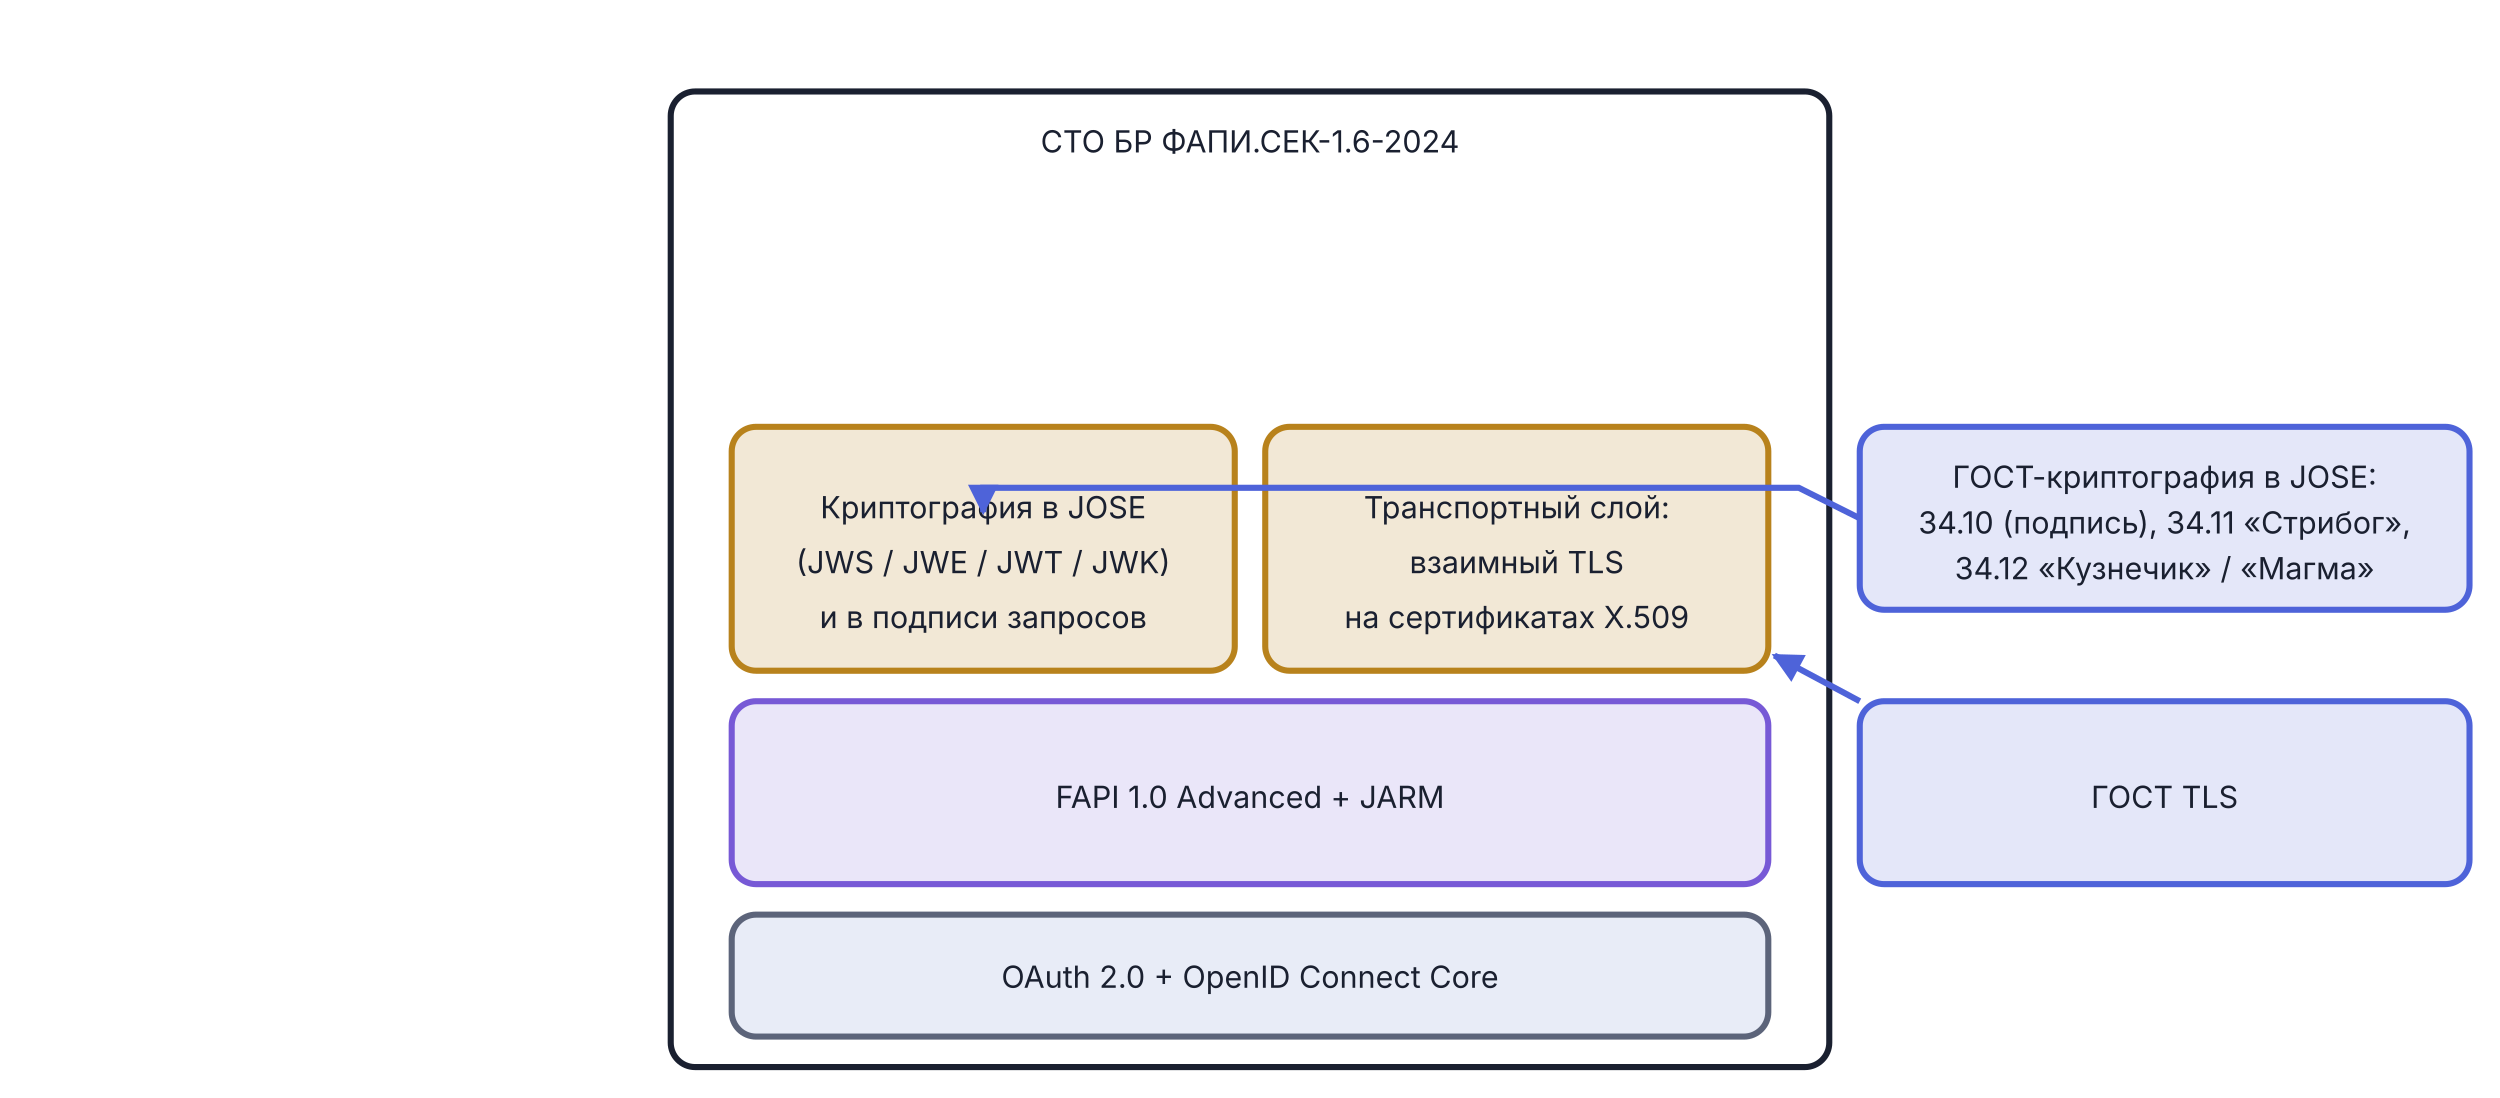
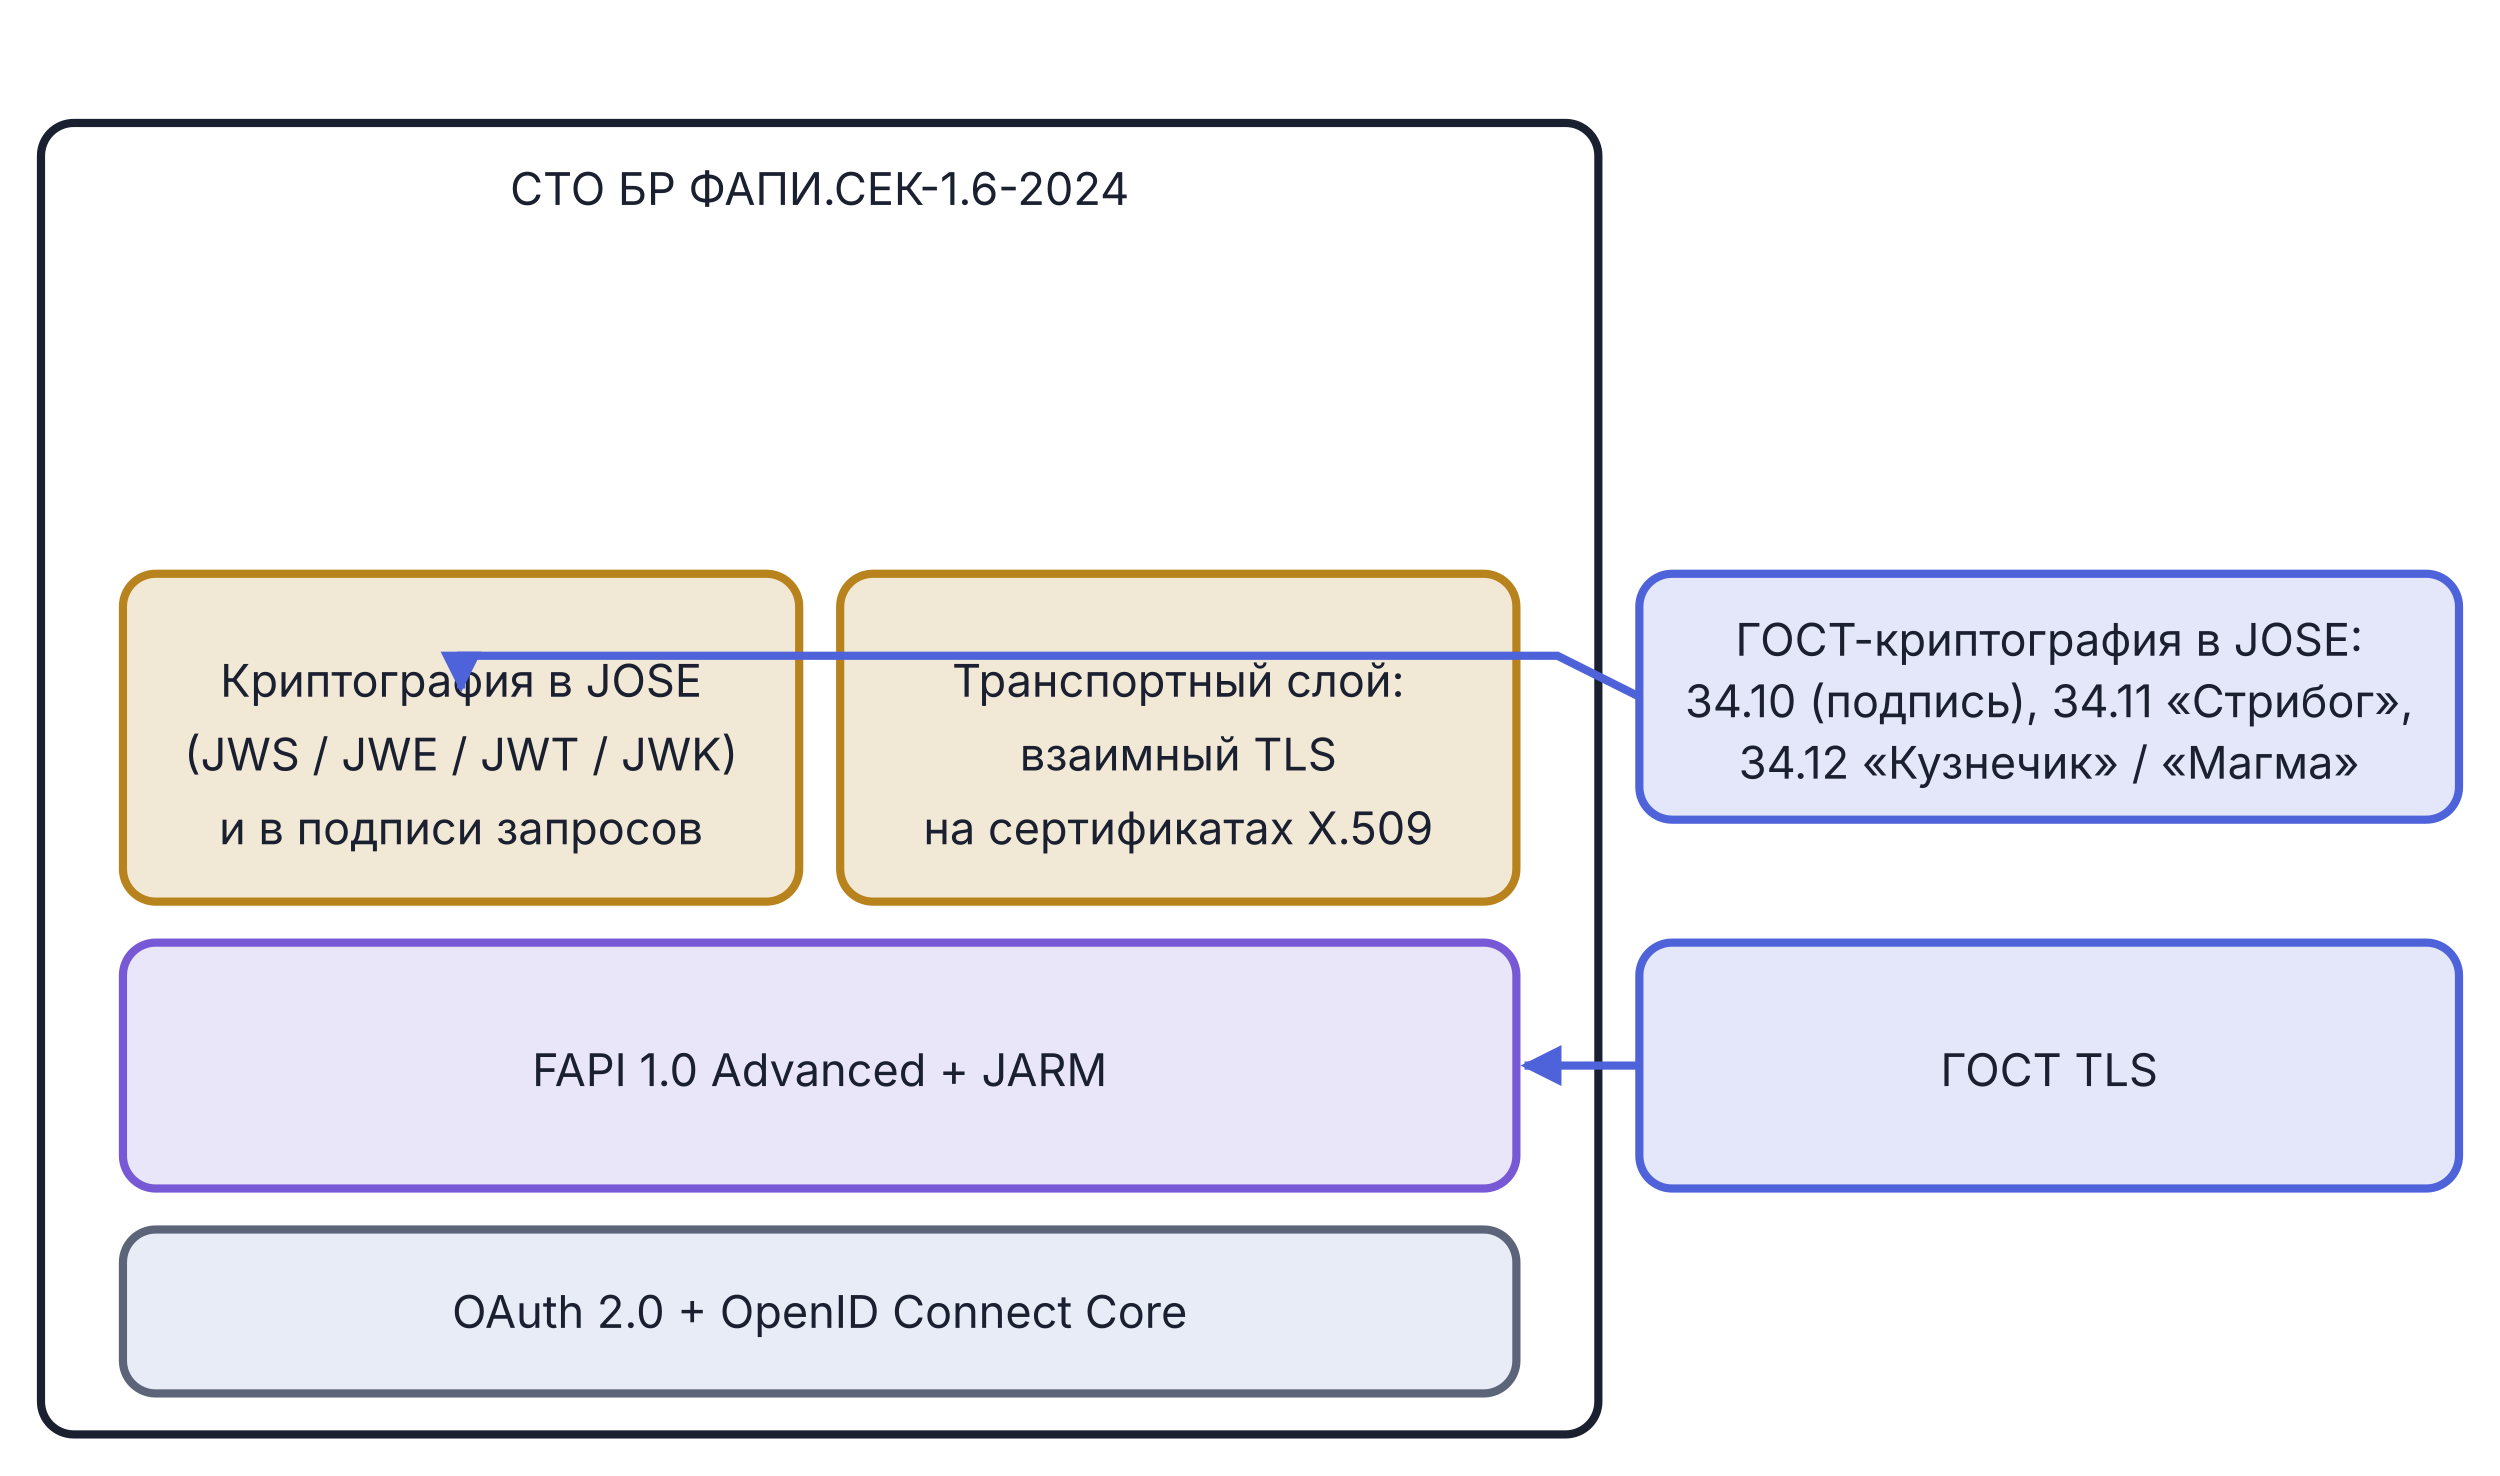
- <svg xmlns="http://www.w3.org/2000/svg" viewBox="0 0 820 360" width="820" height="360">
+ <svg xmlns="http://www.w3.org/2000/svg" viewBox="210 0 610 360" width="610" height="360">
  <defs>
    <marker id="arr-AccentA" viewBox="0 0 10 10" refX="9" refY="5" markerWidth="5" markerHeight="5" orient="auto">
      <path d="M0,0 L10,5 L0,10 Z" fill="#4E63D9" />
    </marker>
  </defs>
  <rect x="220.0" y="30.0" width="380" height="320" rx="8" fill="none" stroke="#1A2030" stroke-width="2" />
-   <text x="410.0" y="50.0" text-anchor="middle" font-family="Inter, -apple-system, BlinkMacSystemFont, 'Helvetica Neue', Arial, sans-serif" font-size="10" fill="#1A2030">СТО БР ФАПИ.СЕК-1.6-2024</text>
+   <text x="410.0" y="50.0" text-anchor="middle" font-family="Inter, -apple-system, BlinkMacSystemFont, 'Helvetica Neue', Arial, sans-serif" font-size="11" fill="#1A2030">СТО БР ФАПИ.СЕК-1.6-2024</text>
  <rect x="240.0" y="300.0" width="340" height="40" rx="8" fill="#E8ECF7" stroke="#5C647A" stroke-width="2" />
-   <text x="410.0" y="324.0" text-anchor="middle" font-family="Inter, -apple-system, BlinkMacSystemFont, 'Helvetica Neue', Arial, sans-serif" font-size="10" font-weight="normal" fill="#1A2030">OAuth 2.0  +  OpenID Connect Core</text>
+   <text x="410.0" y="324.0" text-anchor="middle" font-family="Inter, -apple-system, BlinkMacSystemFont, 'Helvetica Neue', Arial, sans-serif" font-size="11" font-weight="normal" fill="#1A2030">OAuth 2.0  +  OpenID Connect Core</text>
  <rect x="240.0" y="230.0" width="340" height="60" rx="8" fill="#7759D6" fill-opacity="0.15" stroke="#7759D6" stroke-width="2" />
-   <text x="410.0" y="265.0" text-anchor="middle" font-family="Inter, -apple-system, BlinkMacSystemFont, 'Helvetica Neue', Arial, sans-serif" font-size="10" font-weight="normal" fill="#1A2030">FAPI 1.0 Advanced  +  JARM</text>
+   <text x="410.0" y="265.0" text-anchor="middle" font-family="Inter, -apple-system, BlinkMacSystemFont, 'Helvetica Neue', Arial, sans-serif" font-size="11" font-weight="normal" fill="#1A2030">FAPI 1.0 Advanced  +  JARM</text>
  <rect x="240.0" y="140.0" width="165" height="80" rx="8" fill="#B8821C" fill-opacity="0.18" stroke="#B8821C" stroke-width="2" />
-   <text x="322.5" y="170.0" text-anchor="middle" font-family="Inter, -apple-system, BlinkMacSystemFont, 'Helvetica Neue', Arial, sans-serif" font-size="10" font-weight="normal" fill="#1A2030">Криптография в JOSE</text>
-   <text x="322.5" y="188.0" text-anchor="middle" font-family="Inter, -apple-system, BlinkMacSystemFont, 'Helvetica Neue', Arial, sans-serif" font-size="10" font-weight="normal" fill="#1A2030">(JWS / JWE / JWT / JWK)</text>
-   <text x="322.5" y="206.0" text-anchor="middle" font-family="Inter, -apple-system, BlinkMacSystemFont, 'Helvetica Neue', Arial, sans-serif" font-size="10" font-weight="normal" fill="#1A2030">и в подписи запросов</text>
+   <text x="322.5" y="170.0" text-anchor="middle" font-family="Inter, -apple-system, BlinkMacSystemFont, 'Helvetica Neue', Arial, sans-serif" font-size="11" font-weight="normal" fill="#1A2030">Криптография в JOSE</text>
+   <text x="322.5" y="188.0" text-anchor="middle" font-family="Inter, -apple-system, BlinkMacSystemFont, 'Helvetica Neue', Arial, sans-serif" font-size="11" font-weight="normal" fill="#1A2030">(JWS / JWE / JWT / JWK)</text>
+   <text x="322.5" y="206.0" text-anchor="middle" font-family="Inter, -apple-system, BlinkMacSystemFont, 'Helvetica Neue', Arial, sans-serif" font-size="11" font-weight="normal" fill="#1A2030">и в подписи запросов</text>
  <rect x="415.0" y="140.0" width="165" height="80" rx="8" fill="#B8821C" fill-opacity="0.18" stroke="#B8821C" stroke-width="2" />
-   <text x="497.5" y="170.0" text-anchor="middle" font-family="Inter, -apple-system, BlinkMacSystemFont, 'Helvetica Neue', Arial, sans-serif" font-size="10" font-weight="normal" fill="#1A2030">Транспортный слой:</text>
-   <text x="497.5" y="188.0" text-anchor="middle" font-family="Inter, -apple-system, BlinkMacSystemFont, 'Helvetica Neue', Arial, sans-serif" font-size="10" font-weight="normal" fill="#1A2030">взаимный TLS</text>
-   <text x="497.5" y="206.0" text-anchor="middle" font-family="Inter, -apple-system, BlinkMacSystemFont, 'Helvetica Neue', Arial, sans-serif" font-size="10" font-weight="normal" fill="#1A2030">на сертификатах X.509</text>
+   <text x="497.5" y="170.0" text-anchor="middle" font-family="Inter, -apple-system, BlinkMacSystemFont, 'Helvetica Neue', Arial, sans-serif" font-size="11" font-weight="normal" fill="#1A2030">Транспортный слой:</text>
+   <text x="497.5" y="188.0" text-anchor="middle" font-family="Inter, -apple-system, BlinkMacSystemFont, 'Helvetica Neue', Arial, sans-serif" font-size="11" font-weight="normal" fill="#1A2030">взаимный TLS</text>
+   <text x="497.5" y="206.0" text-anchor="middle" font-family="Inter, -apple-system, BlinkMacSystemFont, 'Helvetica Neue', Arial, sans-serif" font-size="11" font-weight="normal" fill="#1A2030">на сертификатах X.509</text>
  <rect x="610.0" y="140.0" width="200" height="60" rx="8" fill="#4E63D9" fill-opacity="0.15" stroke="#4E63D9" stroke-width="2" />
-   <text x="710.0" y="160.0" text-anchor="middle" font-family="Inter, -apple-system, BlinkMacSystemFont, 'Helvetica Neue', Arial, sans-serif" font-size="10" font-weight="normal" fill="#1A2030">ГОСТ-криптография в JOSE:</text>
-   <text x="710.0" y="175.0" text-anchor="middle" font-family="Inter, -apple-system, BlinkMacSystemFont, 'Helvetica Neue', Arial, sans-serif" font-size="10" font-weight="normal" fill="#1A2030">34.10 (подпись), 34.11 «Стрибог»,</text>
-   <text x="710.0" y="190.0" text-anchor="middle" font-family="Inter, -apple-system, BlinkMacSystemFont, 'Helvetica Neue', Arial, sans-serif" font-size="10" font-weight="normal" fill="#1A2030">34.12 «Кузнечик» / «Магма»</text>
+   <text x="710.0" y="160.0" text-anchor="middle" font-family="Inter, -apple-system, BlinkMacSystemFont, 'Helvetica Neue', Arial, sans-serif" font-size="11" font-weight="normal" fill="#1A2030">ГОСТ-криптография в JOSE:</text>
+   <text x="710.0" y="175.0" text-anchor="middle" font-family="Inter, -apple-system, BlinkMacSystemFont, 'Helvetica Neue', Arial, sans-serif" font-size="11" font-weight="normal" fill="#1A2030">34.10 (подпись), 34.11 «Стрибог»,</text>
+   <text x="710.0" y="190.0" text-anchor="middle" font-family="Inter, -apple-system, BlinkMacSystemFont, 'Helvetica Neue', Arial, sans-serif" font-size="11" font-weight="normal" fill="#1A2030">34.12 «Кузнечик» / «Магма»</text>
  <path d="M 610,170 L 590,160 L 322.5,160 L 322.5,168" fill="none" stroke="#4E63D9" stroke-width="2" marker-end="url(#arr-AccentA)" />
  <rect x="610.0" y="230.0" width="200" height="60" rx="8" fill="#4E63D9" fill-opacity="0.15" stroke="#4E63D9" stroke-width="2" />
-   <text x="710.0" y="265.0" text-anchor="middle" font-family="Inter, -apple-system, BlinkMacSystemFont, 'Helvetica Neue', Arial, sans-serif" font-size="10" font-weight="normal" fill="#1A2030">ГОСТ TLS</text>
-   <line x1="610.0" y1="230.0" x2="582.0" y2="215.0" stroke="#4E63D9" stroke-width="2" marker-end="url(#arr-AccentA)" />
+   <text x="710.0" y="265.0" text-anchor="middle" font-family="Inter, -apple-system, BlinkMacSystemFont, 'Helvetica Neue', Arial, sans-serif" font-size="11" font-weight="normal" fill="#1A2030">ГОСТ TLS</text>
+   <path d="M 610,260 L 582,260" fill="none" stroke="#4E63D9" stroke-width="2" marker-end="url(#arr-AccentA)" />
</svg>
